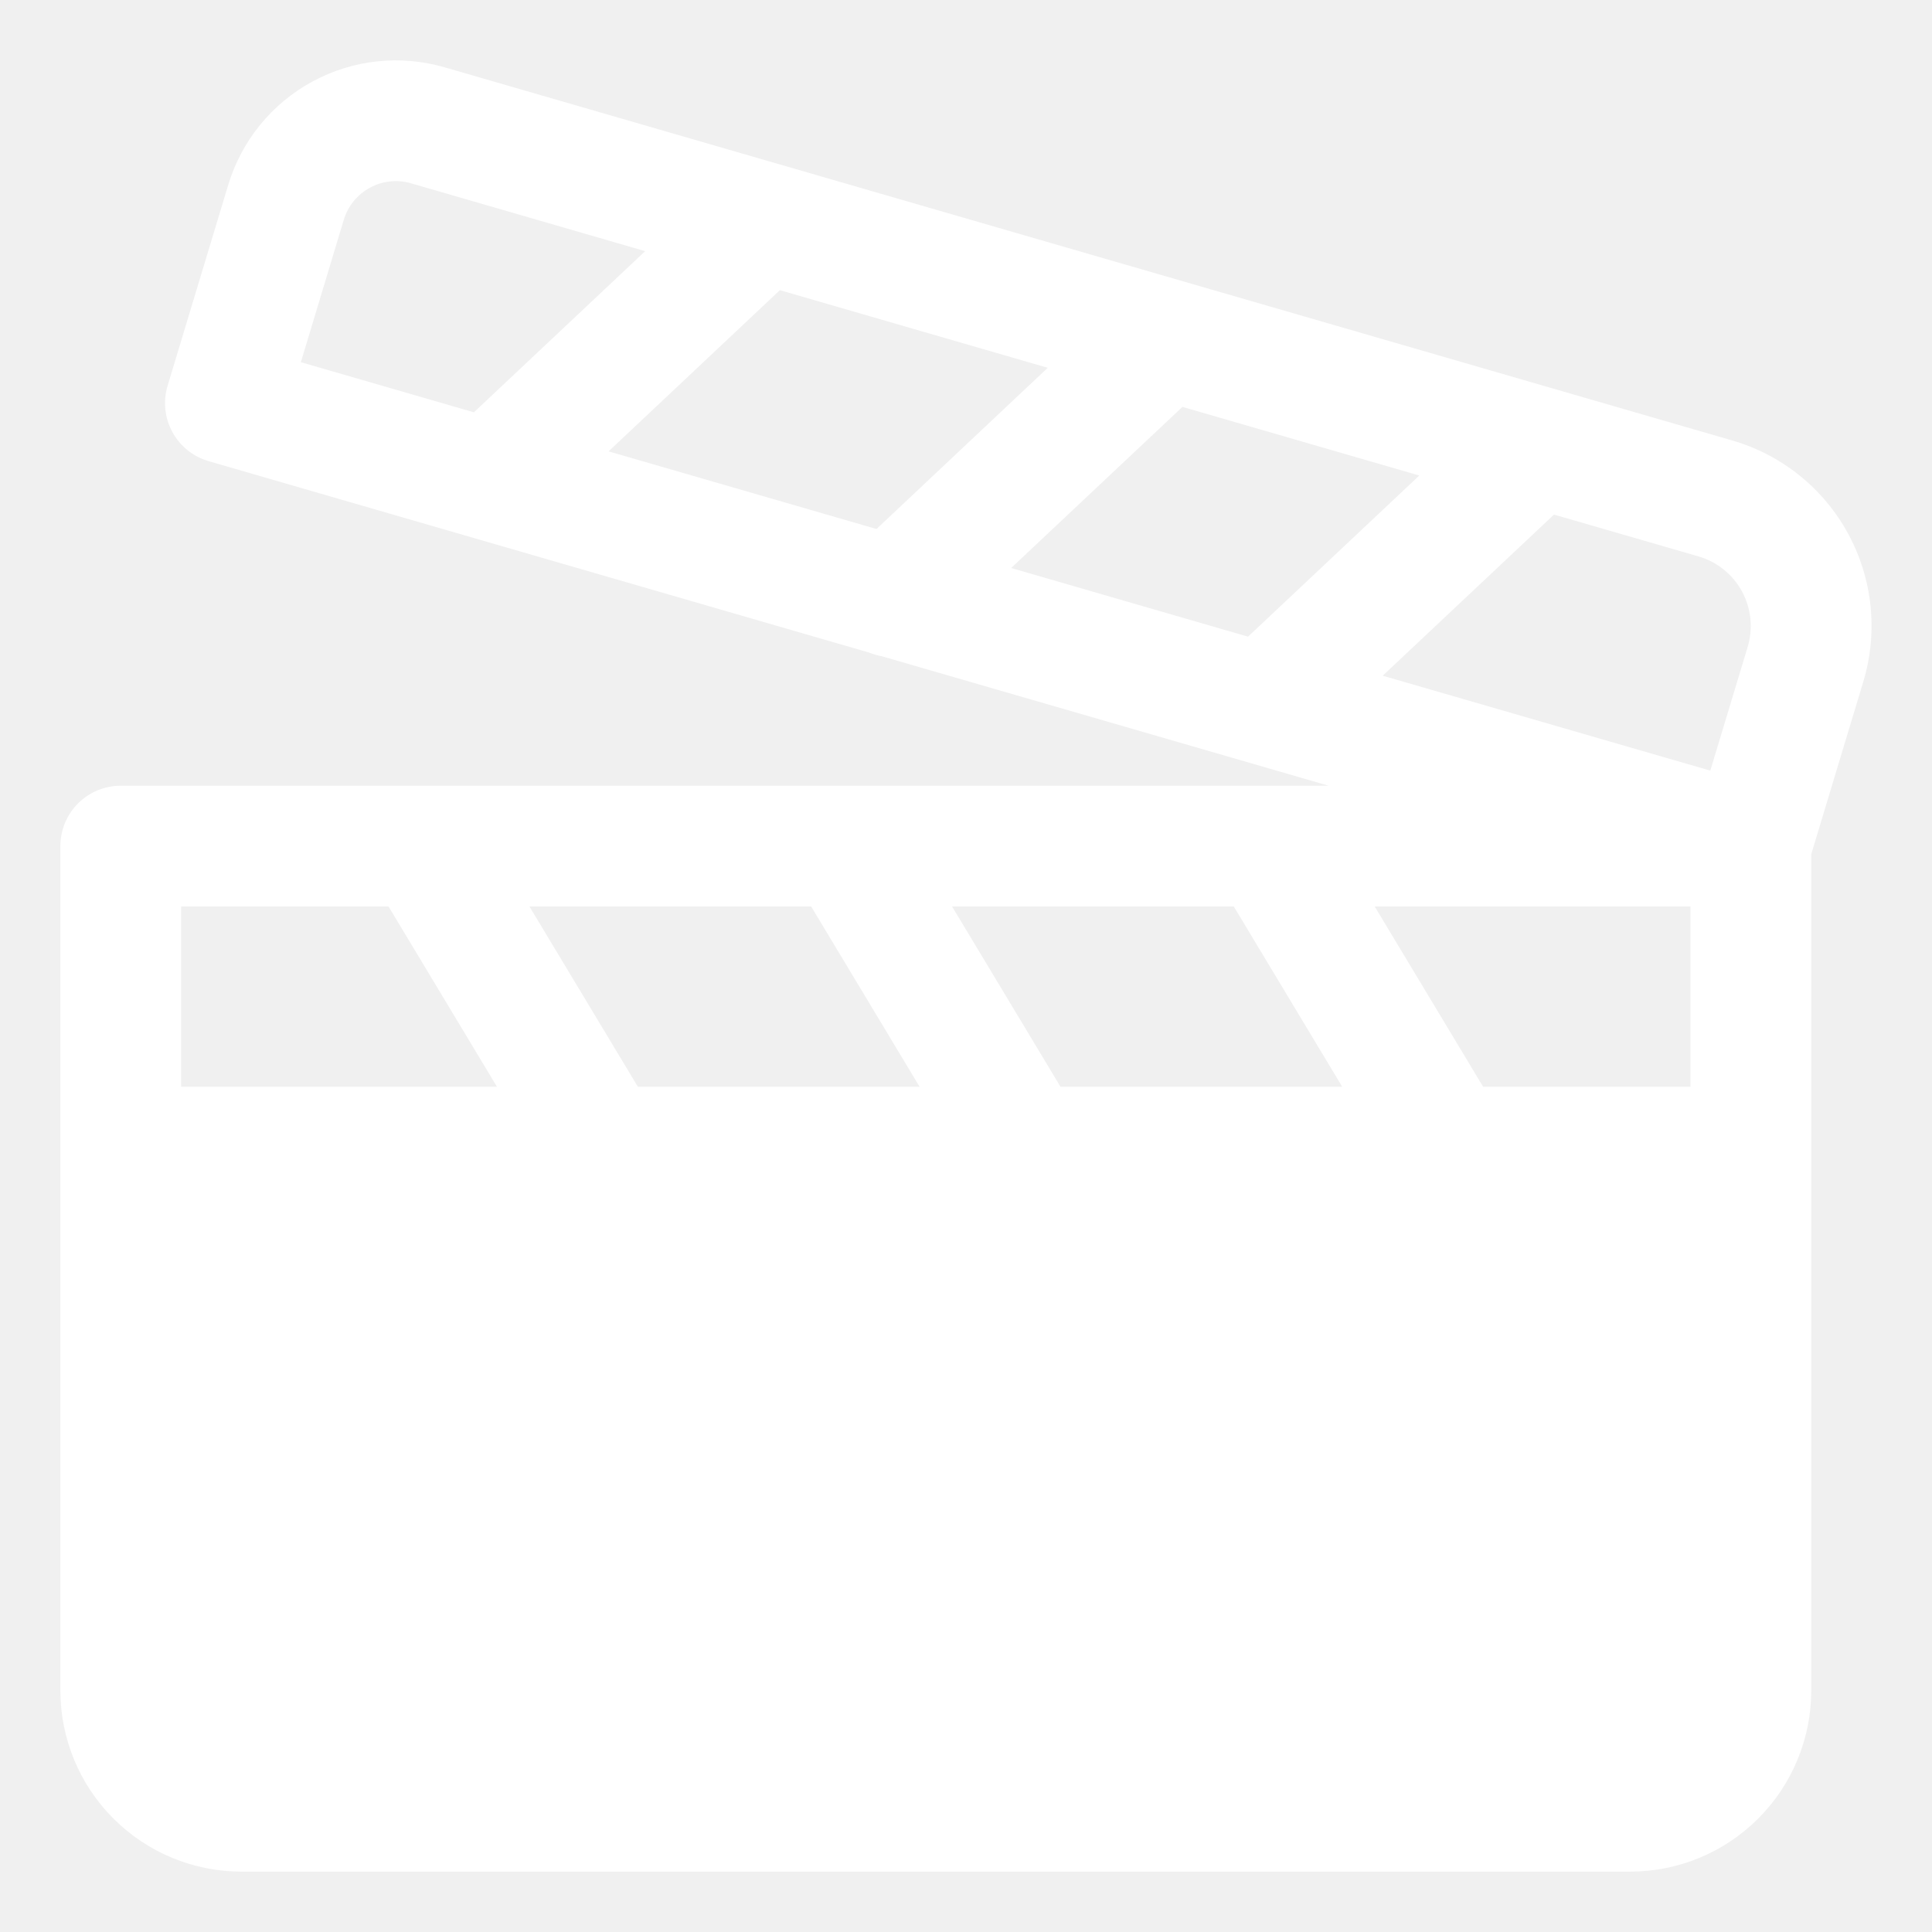
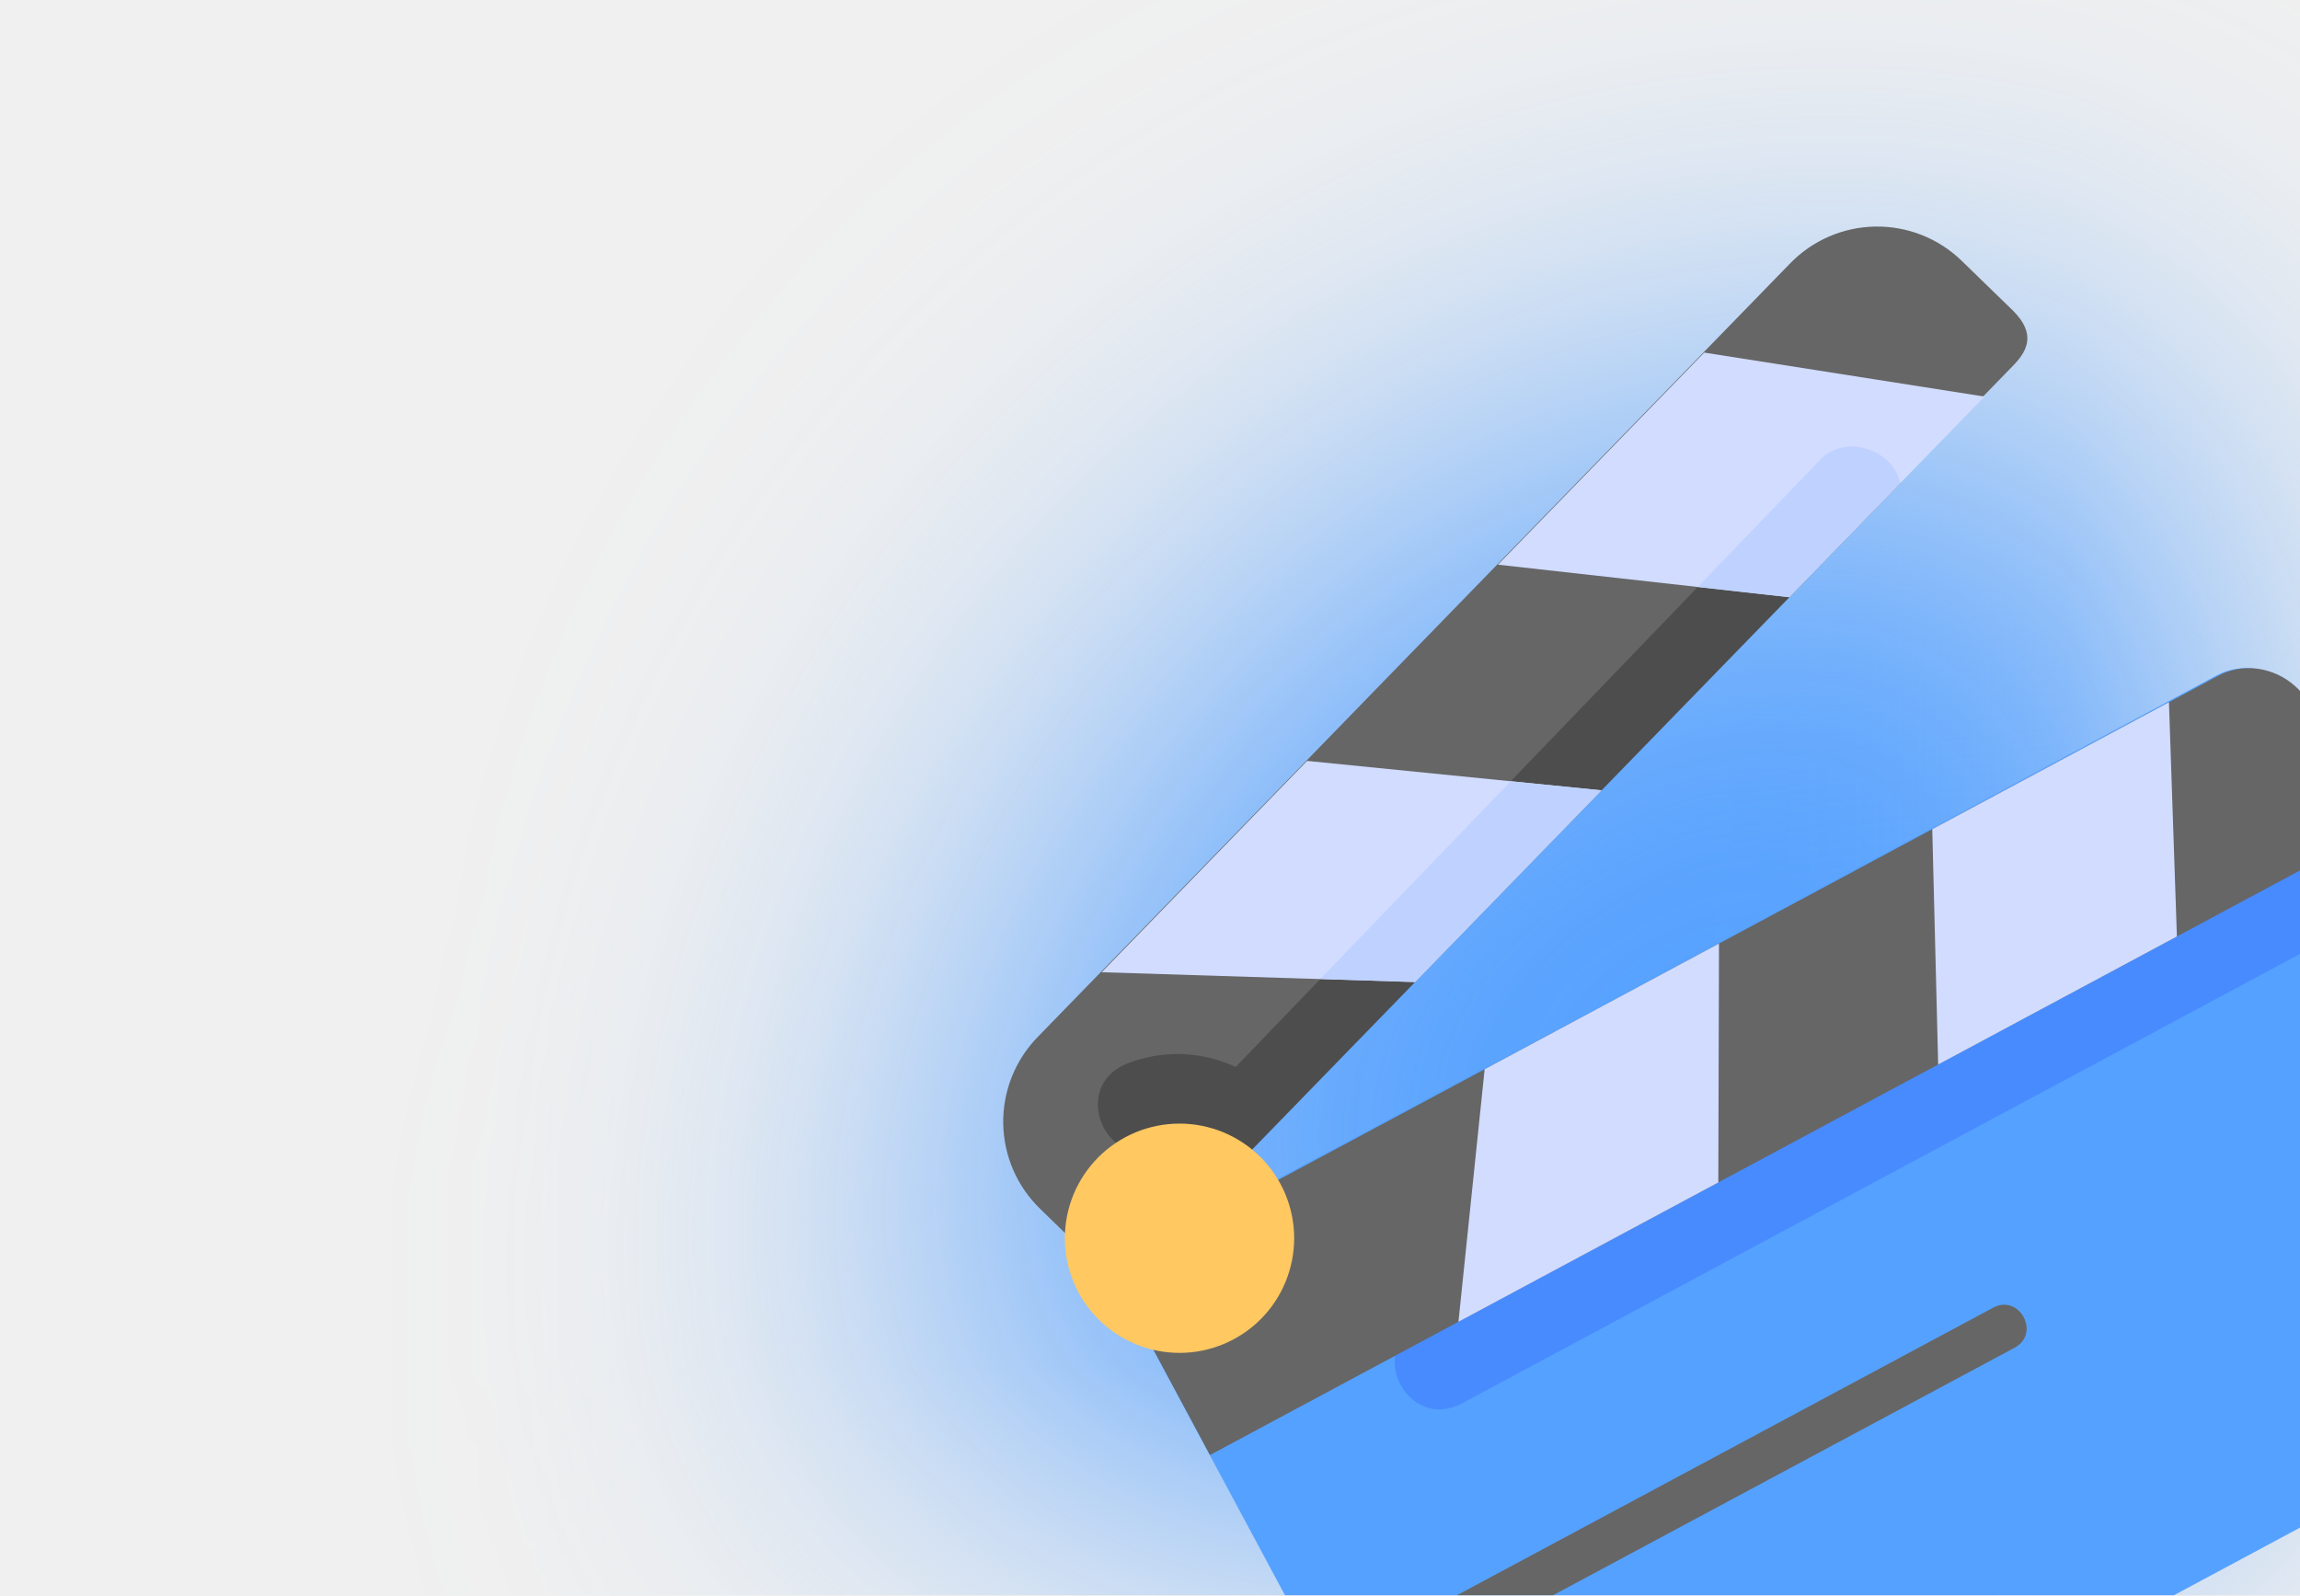
- <svg xmlns="http://www.w3.org/2000/svg" width="80" height="80" viewBox="0 0 80 80" fill="none">
-   <path fill-rule="evenodd" clip-rule="evenodd" d="M7.5 50V70C7.5 70.663 7.763 71.299 8.232 71.768C8.701 72.237 9.337 72.5 10 72.5H67.5C68.163 72.5 68.799 72.237 69.268 71.768C69.737 71.299 70 70.663 70 70V50H7.5Z" fill="white" />
-   <path fill-rule="evenodd" clip-rule="evenodd" d="M75 35.37V70C75 71.989 74.21 73.897 72.803 75.303C71.397 76.71 69.489 77.5 67.5 77.5H10C8.011 77.5 6.103 76.71 4.697 75.303C3.29 73.897 2.5 71.989 2.5 70V35.035C2.5 34.372 2.763 33.736 3.232 33.267C3.701 32.798 4.337 32.535 5 32.535H55.015L36.518 27.175C36.34 27.144 36.167 27.093 36 27.025L8.638 19.095C8.32 19.003 8.024 18.849 7.767 18.642C7.509 18.434 7.295 18.178 7.137 17.888C6.979 17.598 6.881 17.279 6.847 16.95C6.813 16.621 6.845 16.289 6.94 15.973L9.45 7.657C10.001 5.829 11.252 4.292 12.93 3.38C14.608 2.468 16.578 2.255 18.413 2.788L71.725 18.238C72.741 18.531 73.689 19.024 74.513 19.687C75.337 20.349 76.022 21.169 76.526 22.098C77.032 23.028 77.347 24.048 77.455 25.1C77.563 26.152 77.461 27.215 77.155 28.227L75 35.37ZM16.088 37.535L20.578 45H7.5V37.535H16.088ZM55.578 45H43.913L39.423 37.535H51.088L55.578 45ZM70 45H61.413L56.923 37.535H70V45ZM38.078 45H26.413L21.923 37.535H33.588L38.078 45ZM64.348 21.308L57.255 27.98L70.82 31.91L72.368 26.785C72.482 26.405 72.52 26.007 72.479 25.613C72.438 25.219 72.32 24.837 72.131 24.488C71.942 24.14 71.685 23.833 71.377 23.584C71.068 23.336 70.713 23.151 70.333 23.04L64.348 21.308ZM58.77 19.69L51.678 26.363L41.87 23.52L48.963 16.848L58.77 19.69ZM43.385 15.23L36.293 21.905L25.2 18.69L32.293 12.015L43.385 15.23ZM19.623 17.073L26.715 10.4L17.02 7.59C16.45 7.424 15.838 7.489 15.316 7.773C14.794 8.056 14.406 8.534 14.235 9.102L12.458 14.998L19.623 17.073Z" fill="white" />
+ <svg xmlns="http://www.w3.org/2000/svg" width="173" height="120" viewBox="0 0 173 120" fill="none">
+   <g clip-path="url(#clip0_265_1894)">
+     <g filter="url(#filter0_f_265_1894)">
+       <path fill-rule="evenodd" clip-rule="evenodd" d="M192.738 57.823C213.066 83.796 202.463 120.401 176.46 140.753C148.974 162.265 108.612 167.936 87.125 140.482C63.56 110.373 70.124 66.995 100.269 43.402C129.068 20.863 170.225 29.058 192.738 57.823Z" fill="#55A1FF" />
+     </g>
+     <g clip-path="url(#clip1_265_1894)">
+       <path d="M87.459 93.276L151.5 27.424C152.492 26.38 153.145 25.115 151.44 23.396L147.573 19.638C146.713 18.799 145.696 18.137 144.581 17.692C143.465 17.247 142.272 17.026 141.071 17.043C139.87 17.06 138.684 17.314 137.581 17.79C136.478 18.266 135.48 18.956 134.645 19.818L78.055 78.007C77.216 78.867 76.555 79.883 76.109 80.999C75.664 82.115 75.443 83.308 75.46 84.509C75.477 85.71 75.731 86.896 76.207 87.999C76.683 89.102 77.373 90.1 78.235 90.935L81.785 94.388C83.211 95.723 84.859 95.958 87.463 93.281L87.459 93.276Z" fill="#666666" />
+       <path d="M137.038 34.457L92.943 80.266C91.665 79.667 90.278 79.337 88.868 79.295C87.457 79.254 86.053 79.502 84.743 80.025C80.516 81.736 83.084 88.079 87.307 86.362C90.257 85.585 92.07 86.756 93.244 87.444L142.94 36.348C142.254 33.569 138.684 32.82 137.038 34.457Z" fill="#4D4D4D" />
+       <path d="M85.891 99.942L107.269 139.799C109.665 144.265 115.188 145.927 119.655 143.531L191.175 105.17C195.641 102.774 197.312 97.253 194.916 92.787L173.641 53.123C172.391 50.793 169.326 49.416 166.678 50.836L87.975 93.05C85.691 94.276 84.099 96.6 85.891 99.942Z" fill="#55A1FF" />
+       <path d="M106.743 99.543C102.726 101.698 105.957 107.721 109.974 105.566L181.403 67.253L178.172 61.23L106.743 99.543Z" fill="#488BFF" />
+       <path d="M178.794 62.374L173.82 53.129C172.412 50.504 169.269 49.541 166.854 50.837L88.026 93.118C85.043 94.718 84.5 97.322 85.945 100.015L91.011 109.459L178.794 62.374Z" fill="#666666" />
+       <path d="M96.32 89.072C96.855 90.07 97.189 91.164 97.301 92.291C97.414 93.418 97.303 94.556 96.976 95.64C96.649 96.725 96.112 97.734 95.394 98.611C94.677 99.487 93.794 100.214 92.796 100.749C91.798 101.284 90.704 101.618 89.577 101.731C88.45 101.843 87.312 101.733 86.228 101.406C85.144 101.078 84.134 100.541 83.258 99.824C82.381 99.106 81.654 98.224 81.119 97.225C80.038 95.21 79.802 92.847 80.463 90.657C81.123 88.467 82.627 86.63 84.643 85.549C86.659 84.467 89.021 84.231 91.211 84.892C93.401 85.553 95.239 87.056 96.32 89.072Z" fill="#FFC861" />
+       <path d="M111.671 80.436L109.7 99.435L129.248 88.95L129.298 70.981L111.671 80.436ZM98.315 57.24L82.863 73.138L106.434 73.878L120.46 59.455L98.315 57.24ZM145.34 62.376L145.784 80.08L163.741 70.448L163.143 52.827L145.34 62.376ZM128.187 26.524L112.671 42.478L134.589 44.925L149.273 29.834L128.187 26.524Z" fill="#D1DCFF" />
+       <path d="M113.632 58.771L99.308 73.647L106.44 73.875L120.465 59.452L113.632 58.771ZM137.038 34.457L127.695 44.159L134.589 44.925L142.94 36.348C142.358 33.762 138.831 32.698 137.038 34.457Z" fill="#BFD2FF" />
+       <path d="M108.203 120.748C106.127 121.803 107.791 124.906 109.818 123.76L151.482 101.412C153.558 100.358 151.894 97.255 149.867 98.401L108.203 120.748ZM129.797 120.654C124.172 123.686 118.472 126.729 112.84 129.749C111.119 130.973 112.709 133.625 114.6 132.676L131.244 123.749C133.41 122.821 131.898 119.593 129.797 120.654Z" fill="#666666" />
+     </g>
+   </g>
+   <defs>
+     <filter id="filter0_f_265_1894" x="12.883" y="-29.548" width="250.509" height="248.583" filterUnits="userSpaceOnUse" color-interpolation-filters="sRGB">
+       <feFlood flood-opacity="0" result="BackgroundImageFix" />
+       <feBlend mode="normal" in="SourceGraphic" in2="BackgroundImageFix" result="shape" />
+       <feGaussianBlur stdDeviation="30" result="effect1_foregroundBlur_265_1894" />
+     </filter>
+     <clipPath id="clip0_265_1894">
+       <rect width="173" height="120" fill="white" />
+     </clipPath>
+     <clipPath id="clip1_265_1894">
+       <rect width="109.189" height="109.189" fill="white" transform="translate(56 57.6113) rotate(-28.2082)" />
+     </clipPath>
+   </defs>
</svg>
